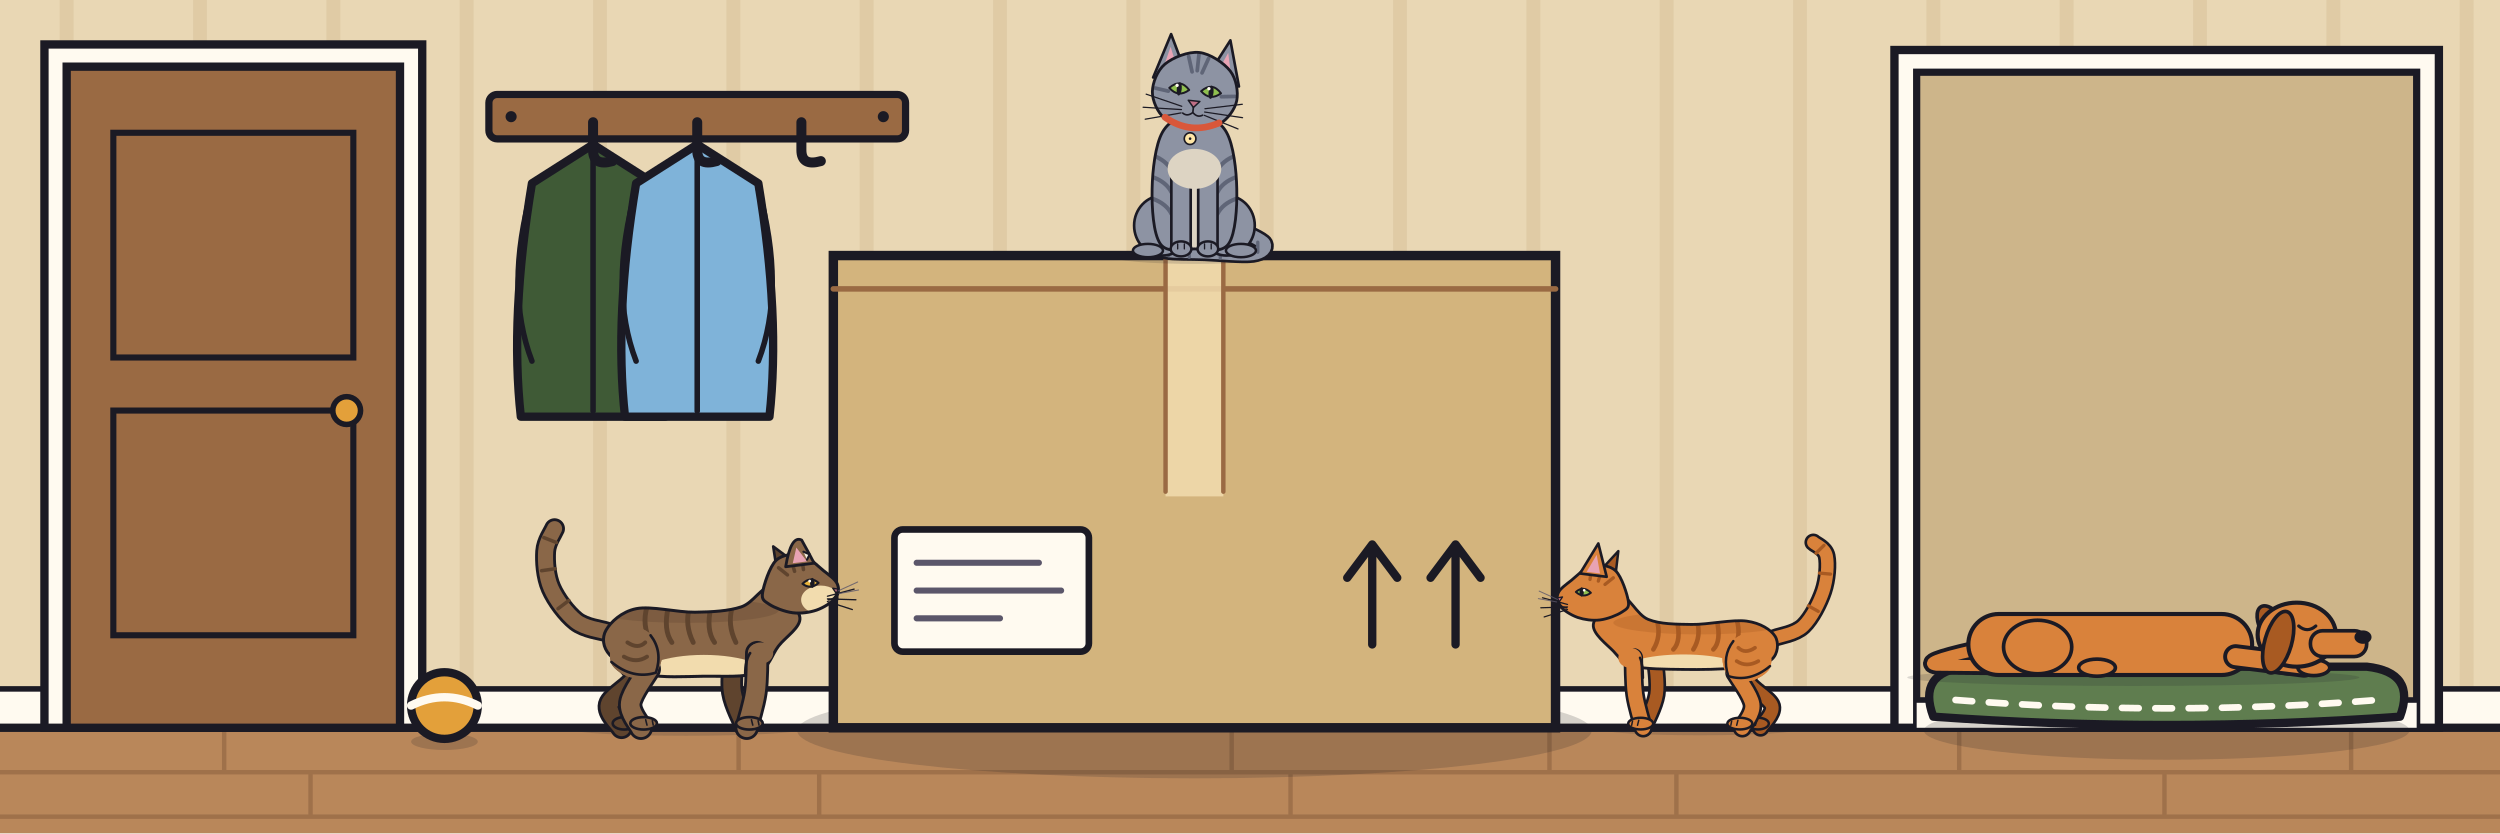
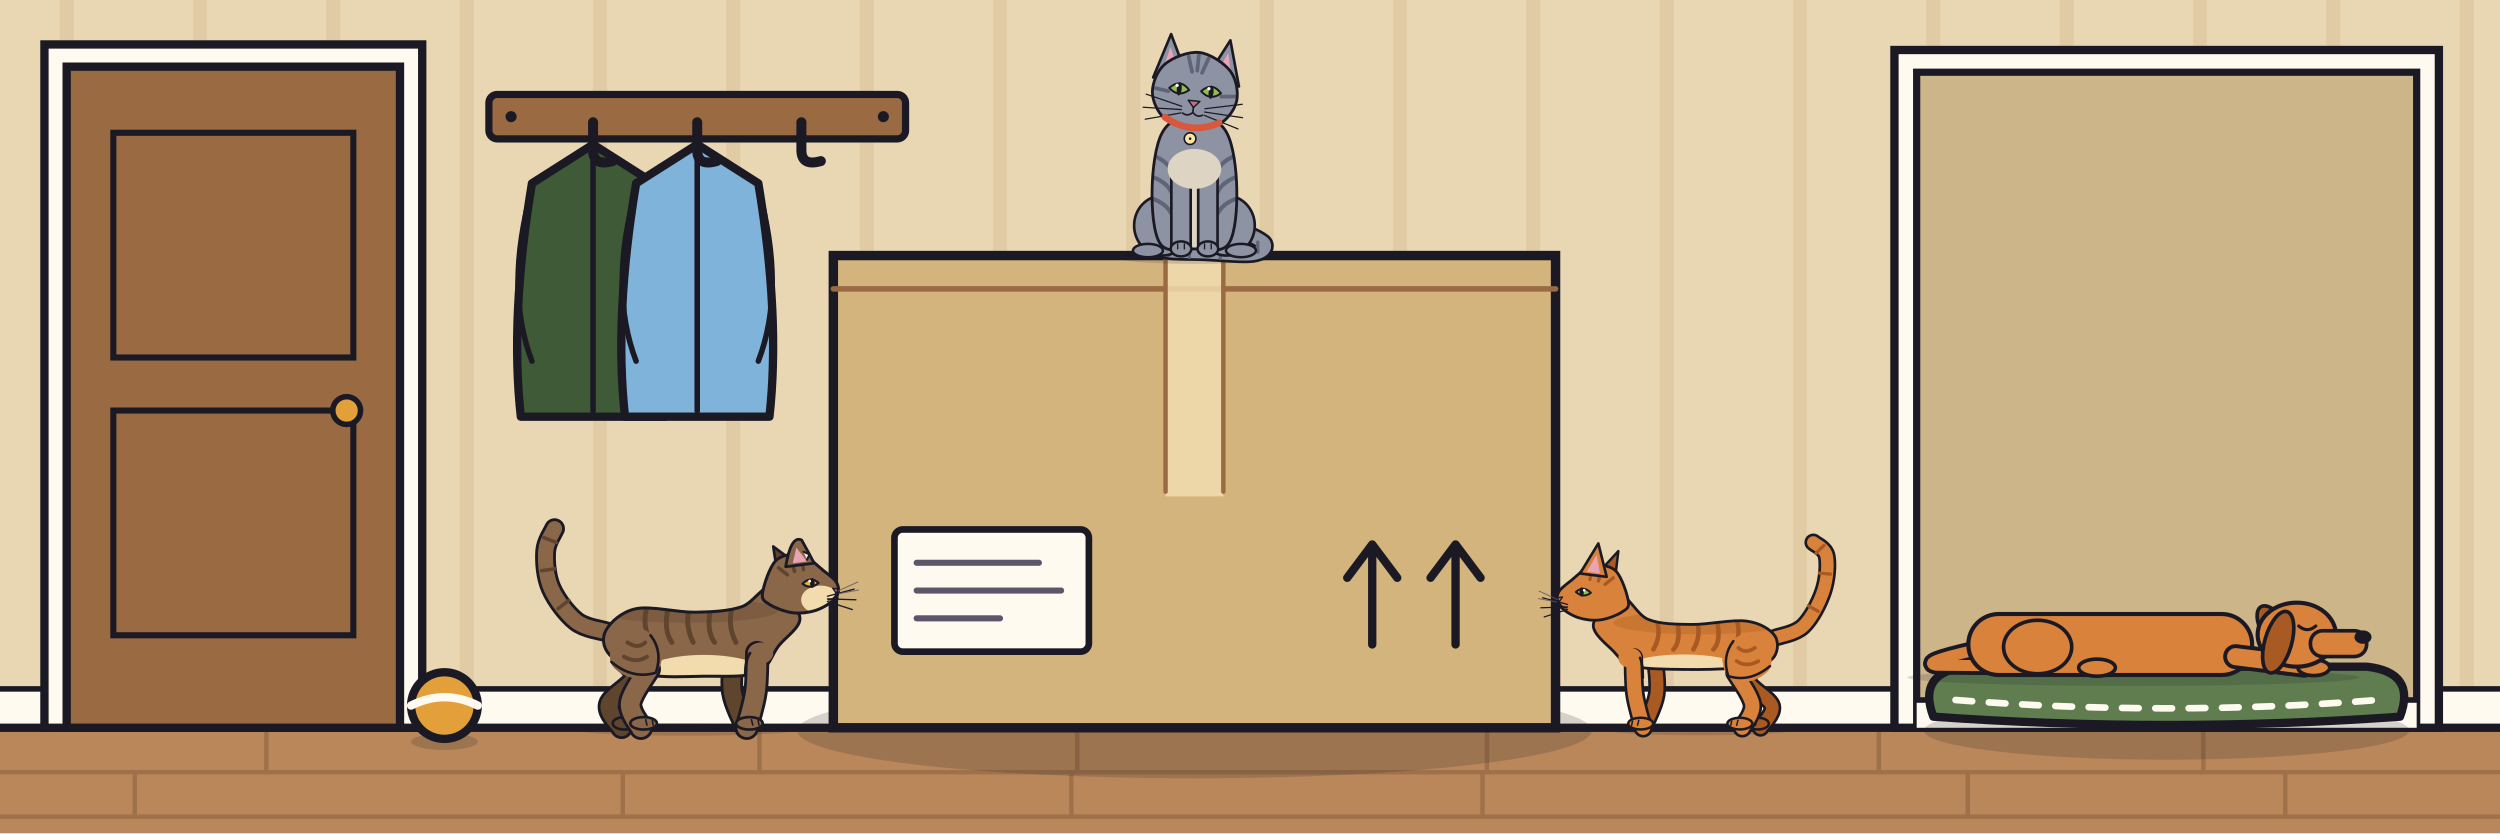
- <svg xmlns="http://www.w3.org/2000/svg" viewBox="0 0 900 300" role="img" aria-label="The Okafors' hall: Big Biscuit and Mags shove a huge sealed delivery box from both ends with Tilly riding on top, while Noodle the sausage dog sleeps in his basket in the kitchen">
-   <rect x="0" y="0" width="900" height="262" fill="#e9d7b4" />
-   <path d="M24 0V248M72 0V248M120 0V248M168 0V248M216 0V248M264 0V248M312 0V248M360 0V248M408 0V248M456 0V248M504 0V248M552 0V248M600 0V248M648 0V248M696 0V248M744 0V248M792 0V248M840 0V248M888 0V248" stroke="#cdb58a" stroke-width="5" opacity="0.35" />
-   <rect x="0" y="248" width="900" height="14" fill="#fffaf0" />
-   <path d="M0 248H900" fill="none" stroke="#1b1a24" stroke-width="2" stroke-linecap="round" stroke-linejoin="round" />
-   <rect x="0" y="262" width="900" height="38" fill="#b9875a" />
-   <path d="M0 278H900M80.7 262V278M265.9 262V278M443.4 262V278M557.8 262V278M705.3 262V278M846.4 262V278M0 294H900M111.8 278V294M294.9 278V294M464.6 278V294M603.5 278V294M779.2 278V294" stroke="#8e6340" stroke-width="1.6" opacity="0.6" />
-   <path d="M0 262H900" fill="none" stroke="#1b1a24" stroke-width="3" stroke-linecap="round" stroke-linejoin="round" />
+ <svg xmlns="http://www.w3.org/2000/svg" viewBox="0 0 900 300" overflow="visible" role="img" aria-label="The Okafors' hall: Big Biscuit and Mags shove a huge sealed delivery box from both ends with Tilly riding on top, while Noodle the sausage dog sleeps in his basket in the kitchen">
+   <rect x="-170" y="0" width="1240" height="262" fill="#e9d7b4" />
+   <path d="M-168 0V248M-120 0V248M-72 0V248M-24 0V248M24 0V248M72 0V248M120 0V248M168 0V248M216 0V248M264 0V248M312 0V248M360 0V248M408 0V248M456 0V248M504 0V248M552 0V248M600 0V248M648 0V248M696 0V248M744 0V248M792 0V248M840 0V248M888 0V248M936 0V248M984 0V248M1032 0V248" stroke="#cdb58a" stroke-width="5" opacity="0.35" />
+   <rect x="-170" y="248" width="1240" height="14" fill="#fffaf0" />
+   <path d="M-170 248H1070" fill="none" stroke="#1b1a24" stroke-width="2" stroke-linecap="round" stroke-linejoin="round" />
+   <rect x="-170" y="262" width="1240" height="38" fill="#b9875a" />
+   <path d="M-170 278H1070M-89.3 262V278M95.9 262V278M273.4 262V278M387.8 262V278M535.3 262V278M676.4 262V278M793.2 262V278M987 262V278M-170 294H1070M-90.4 278V294M48.5 278V294M224.2 278V294M385.7 278V294M533.7 278V294M708.4 278V294M822.7 278V294M997 278V294" stroke="#8e6340" stroke-width="1.6" opacity="0.6" />
+   <path d="M-170 262H1070" fill="none" stroke="#1b1a24" stroke-width="3" stroke-linecap="round" stroke-linejoin="round" />
  <rect x="16" y="16" width="136" height="246" fill="#fffaf0" stroke="#1b1a24" stroke-width="3" />
  <rect x="24" y="24" width="120" height="238" fill="#9a6a43" stroke="#1b1a24" stroke-width="3" />
  <rect x="40.8" y="47.8" width="86.4" height="80.9" fill="none" stroke="#1b1a24" stroke-width="2.2" />
  <rect x="40.8" y="147.8" width="86.4" height="80.9" fill="none" stroke="#1b1a24" stroke-width="2.2" />
  <circle cx="124.8" cy="147.8" r="5" fill="#e3a03a" stroke="#1b1a24" stroke-width="2" />
  <rect x="176" y="34" width="150" height="16" rx="3" fill="#9a6a43" stroke="#1b1a24" stroke-width="2.6" />
  <circle cx="184" cy="42" r="2" fill="#1b1a24" />
  <circle cx="318" cy="42" r="2" fill="#1b1a24" />
  <path d="M213.5 52L191.5 66Q183.5 114 187.5 150H239.5Q243.5 114 235.5 66Z" fill="#3f5a36" stroke="#1b1a24" stroke-width="3" stroke-linecap="round" stroke-linejoin="round" />
  <path d="M213.5 56V148 M191.5 68Q181.5 104 191.5 130 M235.5 68Q245.5 104 235.5 130" fill="none" stroke="#1b1a24" stroke-width="2" stroke-linecap="round" stroke-linejoin="round" />
  <path d="M213.5 44v10q0 6 7 4" fill="none" stroke="#1b1a24" stroke-width="3.6" stroke-linecap="round" stroke-linejoin="round" />
  <path d="M251 52L229 66Q221 114 225 150H277Q281 114 273 66Z" fill="#7fb3d9" stroke="#1b1a24" stroke-width="3" stroke-linecap="round" stroke-linejoin="round" />
  <path d="M251 56V148 M229 68Q219 104 229 130 M273 68Q283 104 273 130" fill="none" stroke="#1b1a24" stroke-width="2" stroke-linecap="round" stroke-linejoin="round" />
  <path d="M251 44v10q0 6 7 4" fill="none" stroke="#1b1a24" stroke-width="3.6" stroke-linecap="round" stroke-linejoin="round" />
  <path d="M288.5 44v10q0 6 7 4" fill="none" stroke="#1b1a24" stroke-width="3.6" stroke-linecap="round" stroke-linejoin="round" />
  <ellipse cx="160" cy="267" rx="12" ry="3" fill="#1b1a24" opacity="0.18" />
  <circle cx="160" cy="254" r="12" fill="#e3a03a" stroke="#1b1a24" stroke-width="3" />
  <path d="M148 254Q160 248 172 254" fill="none" stroke="#fffaf0" stroke-width="3" stroke-linecap="round" stroke-linejoin="round" />
  <rect x="682" y="18" width="196" height="244" fill="#fffaf0" stroke="#1b1a24" stroke-width="3" />
  <rect x="690" y="26" width="180" height="236" fill="#cdb58a" stroke="#1b1a24" stroke-width="2.6" />
  <rect x="690" y="252" width="180" height="10" fill="#fffaf0" />
  <path d="M690 252H870" fill="none" stroke="#1b1a24" stroke-width="2" stroke-linecap="round" stroke-linejoin="round" />
  <ellipse cx="780" cy="263" rx="87.4" ry="10.5" fill="#1b1a24" opacity="0.18" />
  <path d="M696 258Q690 242 708 240H852Q870 242 864 258Q780 264 696 258Z" fill="#5f7d4f" stroke="#1b1a24" stroke-width="3" stroke-linecap="round" stroke-linejoin="round" />
  <path d="M704 252Q780 258 856 252" fill="none" stroke="#fffaf0" stroke-width="2.4" stroke-linecap="round" stroke-linejoin="round" stroke-dasharray="6 6" />
  <g transform="translate(768 243) scale(0.44 0.44)">
    <ellipse cx="0" cy="2" rx="185" ry="7" fill="#1b1a24" opacity="0.16" />
    <path d="M-131 -20 Q-175 -10 -161 -8 L-54 -7" fill="none" stroke="#1b1a24" stroke-width="15.4" stroke-linecap="round" stroke-linejoin="round" />
    <path d="M-131 -20 Q-175 -10 -161 -8 L-54 -7" fill="none" stroke="#d9823b" stroke-width="9" stroke-linecap="round" stroke-linejoin="round" />
    <path d="M73.7 -17.5 L127.7 -9" fill="none" stroke="#1b1a24" stroke-width="19.4" stroke-linecap="round" stroke-linejoin="round" />
    <path d="M73.7 -17.5 L127.7 -9" fill="none" stroke="#a85a22" stroke-width="13" stroke-linecap="round" stroke-linejoin="round" />
    <ellipse cx="135.7" cy="-7" rx="12" ry="6" fill="#a85a22" stroke="#1b1a24" stroke-width="3" />
    <rect x="-135" y="-49.9" width="232.2" height="49.9" rx="24.9" fill="#d9823b" stroke="#1b1a24" stroke-width="3.4" />
    <ellipse cx="-78.3" cy="-22.9" rx="27.9" ry="21.9" fill="#d9823b" stroke="#1b1a24" stroke-width="3" />
    <ellipse cx="-29.7" cy="-6" rx="15" ry="7" fill="#d9823b" stroke="#1b1a24" stroke-width="3" />
    <path d="M83.7 -15 L139.7 -8" fill="none" stroke="#1b1a24" stroke-width="20.4" stroke-linecap="round" stroke-linejoin="round" />
    <path d="M83.7 -15 L139.7 -8" fill="none" stroke="#d9823b" stroke-width="14" stroke-linecap="round" stroke-linejoin="round" />
    <ellipse cx="147.7" cy="-6" rx="13" ry="6.5" fill="#d9823b" stroke="#1b1a24" stroke-width="3" />
    <ellipse cx="117.7" cy="-39.4" rx="10" ry="20" fill="#a85a22" stroke="#1b1a24" stroke-width="3" transform="rotate(-30 117.7 -33)" />
    <ellipse cx="133.7" cy="-33" rx="32" ry="26.2" fill="#d9823b" stroke="#1b1a24" stroke-width="3.4" />
    <rect x="144.9" y="-36.2" width="46" height="21.1" rx="10" fill="#d9823b" stroke="#1b1a24" stroke-width="3" />
    <ellipse cx="187.9" cy="-31" rx="7" ry="5.5" fill="#1b1a24" />
    <path d="M135.3 -40.1 q7 6 14 0" fill="none" stroke="#1b1a24" stroke-width="2.6" stroke-linecap="round" stroke-linejoin="round" />
    <ellipse cx="120.3" cy="-26.6" rx="11" ry="26" fill="#a85a22" stroke="#1b1a24" stroke-width="3" transform="rotate(16 120.3 -33)" />
  </g>
  <ellipse cx="430" cy="263" rx="143" ry="17.2" fill="#1b1a24" opacity="0.18" />
  <rect x="300" y="92" width="260" height="170" fill="#d3b47d" stroke="#1b1a24" stroke-width="3.4" />
  <path d="M300 104H560" fill="none" stroke="#9a6a43" stroke-width="2" stroke-linecap="round" stroke-linejoin="round" />
  <rect x="419.6" y="93.7" width="20.8" height="85" fill="#f2dcae" opacity="0.85" />
  <path d="M419.6 92v85 M440.4 92v85" fill="none" stroke="#9a6a43" stroke-width="1.6" stroke-linecap="round" stroke-linejoin="round" />
  <rect x="322" y="190.6" width="70" height="44" rx="3" fill="#fffaf0" stroke="#1b1a24" stroke-width="2.4" />
  <path d="M330 202.6h44 M330 212.6h52 M330 222.6h30" fill="none" stroke="#5b566a" stroke-width="2.2" stroke-linecap="round" stroke-linejoin="round" />
  <path d="M494 232V198 M485 208L494 196L503 208" fill="none" stroke="#1b1a24" stroke-width="3" stroke-linecap="round" stroke-linejoin="round" />
  <path d="M524 232V198 M515 208L524 196L533 208" fill="none" stroke="#1b1a24" stroke-width="3" stroke-linecap="round" stroke-linejoin="round" />
  <g transform="translate(247 262) scale(0.32 0.32)">
    <ellipse cx="0" cy="2" rx="128" ry="7" fill="#1b1a24" opacity="0.16" />
    <path d="M54 -84 C53.7 -76.7 49.8 -54 52 -40 C54.2 -26 64.7 -6.7 67.2 0" fill="none" stroke="#1b1a24" stroke-width="25.4" stroke-linecap="round" stroke-linejoin="round" />
    <path d="M54 -84 C53.7 -76.7 49.8 -54 52 -40 C54.2 -26 64.7 -6.7 67.2 0" fill="none" stroke="#5f442e" stroke-width="19" stroke-linecap="round" stroke-linejoin="round" />
    <ellipse cx="70.2" cy="-5" rx="13" ry="7" fill="#5f442e" stroke="#1b1a24" stroke-width="3" />
    <path d="M71.8 -9 l1.5 6 M78.3 -8 l1 5" fill="none" stroke="#1b1a24" stroke-width="1.8" stroke-linecap="round" stroke-linejoin="round" />
    <path d="M-72 -78 C-69.7 -74.3 -55.6 -64.7 -58 -56 C-60.4 -47.3 -84.2 -35.3 -86.6 -26 C-89 -16.7 -74.9 -4.3 -72.6 0" fill="none" stroke="#1b1a24" stroke-width="25.4" stroke-linecap="round" stroke-linejoin="round" />
    <path d="M-72 -78 C-69.7 -74.3 -55.6 -64.7 -58 -56 C-60.4 -47.3 -84.2 -35.3 -86.6 -26 C-89 -16.7 -74.9 -4.3 -72.6 0" fill="none" stroke="#5f442e" stroke-width="19" stroke-linecap="round" stroke-linejoin="round" />
    <ellipse cx="-69.6" cy="-5" rx="13" ry="7" fill="#5f442e" stroke="#1b1a24" stroke-width="3" />
    <path d="M-68 -9 l1.5 6 M-61.5 -8 l1 5" fill="none" stroke="#1b1a24" stroke-width="1.8" stroke-linecap="round" stroke-linejoin="round" />
    <path d="M-90 -108 C-95.7 -110 -113.7 -111.8 -124 -120 C-134.3 -128.2 -146.3 -144.1 -152 -157.2 C-157.7 -170.3 -158.7 -187.3 -158 -198.4 C-157.3 -209.5 -149.7 -219.7 -148 -224" fill="none" stroke="#1b1a24" stroke-width="23.4" stroke-linecap="round" stroke-linejoin="round" />
    <path d="M-90 -108 C-95.7 -110 -113.7 -111.8 -124 -120 C-134.3 -128.2 -146.3 -144.1 -152 -157.2 C-157.7 -170.3 -158.7 -187.3 -158 -198.4 C-157.3 -209.5 -149.7 -219.7 -148 -224" fill="none" stroke="#8a6748" stroke-width="17" stroke-linecap="round" stroke-linejoin="round" />
    <path d="M-144.1 -134 L-131.9 -143.2" fill="none" stroke="#5f442e" stroke-width="4" stroke-linecap="round" stroke-linejoin="round" />
    <path d="M-162.6 -176.7 L-147.4 -178.9" fill="none" stroke="#5f442e" stroke-width="4" stroke-linecap="round" stroke-linejoin="round" />
    <path d="M-160.1 -214 L-145.9 -208.4" fill="none" stroke="#5f442e" stroke-width="4" stroke-linecap="round" stroke-linejoin="round" />
    <clipPath id="ob247262-b">
      <path d="M-90 -110 C-85 -118.7 -72.7 -130.7 -56 -134 C-39.3 -137.3 -9.7 -129.7 10 -130 C29.7 -130.3 47.7 -131.3 62 -136 C76.3 -140.7 85 -160 96 -158 C107 -156 126.7 -135 128 -124 C129.3 -113 112 -102.3 104 -92 C96 -81.7 94 -67.7 80 -62 C66 -56.3 40.7 -58.3 20 -58 C-0.7 -57.7 -26.3 -56 -44 -60 C-61.7 -64 -78.3 -73.7 -86 -82 C-93.7 -90.3 -95 -101.3 -90 -110Z" />
    </clipPath>
    <path d="M-90 -110 C-85 -118.7 -72.7 -130.7 -56 -134 C-39.3 -137.3 -9.7 -129.7 10 -130 C29.7 -130.3 47.7 -131.3 62 -136 C76.3 -140.7 85 -160 96 -158 C107 -156 126.7 -135 128 -124 C129.3 -113 112 -102.3 104 -92 C96 -81.7 94 -67.7 80 -62 C66 -56.3 40.7 -58.3 20 -58 C-0.7 -57.7 -26.3 -56 -44 -60 C-61.7 -64 -78.3 -73.7 -86 -82 C-93.7 -90.3 -95 -101.3 -90 -110Z" fill="#8a6748" />
    <g clip-path="url(#ob247262-b)">
      <ellipse cx="20" cy="-54" rx="78" ry="28" fill="#f2dcae" />
      <ellipse cx="0" cy="-132" rx="104" ry="14" fill="#5f442e" opacity="0.3" />
      <path d="M52 -136 q-6 20 4 40" fill="none" stroke="#5f442e" stroke-width="5.5" stroke-linecap="round" stroke-linejoin="round" />
      <path d="M28 -136 q-6 26 4 40" fill="none" stroke="#5f442e" stroke-width="5.5" stroke-linecap="round" stroke-linejoin="round" />
      <path d="M4 -136 q-6 20 4 40" fill="none" stroke="#5f442e" stroke-width="5.5" stroke-linecap="round" stroke-linejoin="round" />
      <path d="M-20 -136 q-6 26 4 40" fill="none" stroke="#5f442e" stroke-width="5.5" stroke-linecap="round" stroke-linejoin="round" />
      <path d="M-44 -136 q-6 20 4 40" fill="none" stroke="#5f442e" stroke-width="5.5" stroke-linecap="round" stroke-linejoin="round" />
    </g>
    <path d="M-90 -110 C-85 -118.7 -72.7 -130.7 -56 -134 C-39.3 -137.3 -9.7 -129.7 10 -130 C29.7 -130.3 47.7 -131.3 62 -136 C76.3 -140.7 85 -160 96 -158 C107 -156 126.7 -135 128 -124 C129.3 -113 112 -102.3 104 -92 C96 -81.7 94 -67.7 80 -62 C66 -56.3 40.7 -58.3 20 -58 C-0.7 -57.7 -26.3 -56 -44 -60 C-61.7 -64 -78.3 -73.7 -86 -82 C-93.7 -90.3 -95 -101.3 -90 -110Z" fill="none" stroke="#1b1a24" stroke-width="3.4" stroke-linecap="round" stroke-linejoin="round" />
    <path d="M-80 -100 C-74.7 -106.7 -60.7 -113.7 -52 -112 C-43.3 -110.3 -31 -98.3 -28 -90 C-25 -81.7 -28.7 -67.7 -34 -62 C-39.3 -56.3 -51.7 -54.3 -60 -56 C-68.3 -57.7 -80.7 -64.7 -84 -72 C-87.3 -79.3 -85.3 -93.3 -80 -100Z" fill="#8a6748" />
    <path d="M-42 -66 C-45.5 -59.7 -61.3 -39 -62.8 -28 C-64.3 -17 -52.8 -4.7 -50.8 0" fill="none" stroke="#1b1a24" stroke-width="27.4" stroke-linecap="round" stroke-linejoin="round" />
    <path d="M-42 -66 C-45.5 -59.7 -61.3 -39 -62.8 -28 C-64.3 -17 -52.8 -4.7 -50.8 0" fill="none" stroke="#8a6748" stroke-width="21" stroke-linecap="round" stroke-linejoin="round" />
    <path d="M-80 -100 C-74.7 -106.7 -60.7 -113.7 -52 -112 C-43.3 -110.3 -31 -98.3 -28 -90 C-25 -81.7 -28.7 -67.7 -34 -62 C-39.3 -56.3 -51.7 -54.3 -60 -56 C-68.3 -57.7 -80.7 -64.7 -84 -72 C-87.3 -79.3 -85.3 -93.3 -80 -100Z" fill="#8a6748" />
    <path d="M-84 -74 Q-60 -54 -34 -62 Q-26 -86 -40 -104" fill="none" stroke="#1b1a24" stroke-width="3" stroke-linecap="round" stroke-linejoin="round" />
    <path d="M-66 -96 q12 8 20 0 M-70 -80 q14 8 26 0" fill="none" stroke="#5f442e" stroke-width="4.5" stroke-linecap="round" stroke-linejoin="round" />
    <ellipse cx="-47.8" cy="-5" rx="15" ry="7" fill="#8a6748" stroke="#1b1a24" stroke-width="3" />
    <path d="M-45.5 -9 l1.5 6 M-38 -8 l1 5" fill="none" stroke="#1b1a24" stroke-width="1.8" stroke-linecap="round" stroke-linejoin="round" />
    <path d="M80 -84 C79.7 -76.7 80 -54 78 -40 C76 -26 69.8 -6.7 68.2 0" fill="none" stroke="#1b1a24" stroke-width="27.4" stroke-linecap="round" stroke-linejoin="round" />
    <path d="M80 -84 C79.7 -76.7 80 -54 78 -40 C76 -26 69.8 -6.7 68.2 0" fill="none" stroke="#8a6748" stroke-width="21" stroke-linecap="round" stroke-linejoin="round" />
    <ellipse cx="84" cy="-84" rx="14" ry="12" fill="#8a6748" />
    <path d="M66.5 -60 Q66.5 -76 72 -84" fill="none" stroke="#1b1a24" stroke-width="3" stroke-linecap="round" stroke-linejoin="round" />
    <ellipse cx="71.2" cy="-5" rx="15" ry="7" fill="#8a6748" stroke="#1b1a24" stroke-width="3" />
    <path d="M73.5 -9 l1.5 6 M81 -8 l1 5" fill="none" stroke="#1b1a24" stroke-width="1.8" stroke-linecap="round" stroke-linejoin="round" />
    <path d="M102 -178 L98 -204 L122 -186 Z" fill="#5f442e" stroke="#1b1a24" stroke-width="3" stroke-linecap="round" stroke-linejoin="round" />
    <clipPath id="ob247262-h">
      <path d="M86 -152 C87.3 -160.2 93.9 -181.3 101.2 -188.3 C108.5 -195.3 121.1 -195.9 130 -194 C138.9 -192.1 147.7 -182.2 154.4 -176.9 C161.1 -171.6 167.7 -167.1 170 -162 C172.3 -156.8 171.9 -150.9 168 -146 C164.1 -141.1 154.8 -135.2 146.8 -132.4 C138.8 -129.7 128.9 -128.3 120 -129.4 C111.1 -130.5 99.3 -135.1 93.6 -138.9 C87.9 -142.7 84.7 -143.8 86 -152Z" />
    </clipPath>
    <path d="M86 -152 C87.3 -160.2 93.9 -181.3 101.2 -188.3 C108.5 -195.3 121.1 -195.9 130 -194 C138.9 -192.1 147.7 -182.2 154.4 -176.9 C161.1 -171.6 167.7 -167.1 170 -162 C172.3 -156.8 171.9 -150.9 168 -146 C164.1 -141.1 154.8 -135.2 146.8 -132.4 C138.8 -129.7 128.9 -128.3 120 -129.4 C111.1 -130.5 99.3 -135.1 93.6 -138.9 C87.9 -142.7 84.7 -143.8 86 -152Z" fill="#8a6748" />
    <g clip-path="url(#ob247262-h)">
      <ellipse cx="151.4" cy="-144" rx="22" ry="16" fill="#f2dcae" />
      <path d="M118 -190 l4 14 M130 -192 l2 14 M104 -180 l10 8" fill="none" stroke="#5f442e" stroke-width="4" stroke-linecap="round" stroke-linejoin="round" />
    </g>
    <path d="M86 -152 C87.3 -160.2 93.9 -181.3 101.2 -188.3 C108.5 -195.3 121.1 -195.9 130 -194 C138.9 -192.1 147.7 -182.2 154.4 -176.9 C161.1 -171.6 167.7 -167.1 170 -162 C172.3 -156.8 171.9 -150.9 168 -146 C164.1 -141.1 154.8 -135.2 146.8 -132.4 C138.8 -129.7 128.9 -128.3 120 -129.4 C111.1 -130.5 99.3 -135.1 93.6 -138.9 C87.9 -142.7 84.7 -143.8 86 -152Z" fill="none" />
    <path d="M86 -152 C87.3 -160.2 93.9 -181.3 101.2 -188.3 C108.5 -195.3 121.1 -195.9 130 -194 C138.9 -192.1 147.7 -182.2 154.4 -176.9 C161.1 -171.6 167.7 -167.1 170 -162 C172.3 -156.8 171.9 -150.9 168 -146 C164.1 -141.1 154.8 -135.2 146.8 -132.4 C138.8 -129.7 128.9 -128.3 120 -129.4 C111.1 -130.5 99.3 -135.1 93.6 -138.9 C87.9 -142.7 84.7 -143.8 86 -152Z" fill="none" stroke="#1b1a24" stroke-width="3.4" stroke-linecap="round" stroke-linejoin="round" />
    <path d="M112 -181.16 Q118 -217.16 130 -211.16 Q140 -193.16 144 -185.16 Z" fill="#8a6748" stroke="#1b1a24" stroke-width="3.2" stroke-linecap="round" stroke-linejoin="round" />
    <path d="M120 -185.16 L124 -202.76 L136 -187.16 Z" fill="#e8a3b4" />
    <path d="M132 -198.08 l7 3 l-3 6" fill="#f7f0e1" stroke="#1b1a24" stroke-width="2.4" stroke-linecap="round" stroke-linejoin="round" />
    <path d="M130.96 -162 Q139.96 -171 148.96 -163 Q139.96 -155 130.96 -162 Z" fill="#e8b23a" stroke="#1b1a24" stroke-width="2.4" stroke-linecap="round" stroke-linejoin="round" />
    <ellipse cx="142" cy="-163" rx="2.6" ry="5.6" fill="#1b1a24" />
    <circle cx="139" cy="-165" r="1.6" fill="#fffaf0" />
    <path d="M165 -157 L171 -156 L169 -151 Z" fill="#c06f86" stroke="#1b1a24" stroke-width="1.6" stroke-linecap="round" stroke-linejoin="round" />
    <path d="M169 -151 q-2 7 -9 7 M169 -151 q3 6 0 9" fill="none" stroke="#1b1a24" stroke-width="2" stroke-linecap="round" stroke-linejoin="round" />
    <path d="M159 -148 l30 -8 M159 -145 l32 1 M159 -142 l28 9" fill="none" stroke="#1b1a24" stroke-width="1.5" stroke-linecap="round" stroke-linejoin="round" />
    <path d="M171 -154 l22 -10 M172 -151 l22 -4" fill="none" stroke="#5b566a" stroke-width="1.2" stroke-linecap="round" stroke-linejoin="round" opacity="0.8" />
  </g>
  <g transform="translate(612 262) scale(-0.3 0.3)">
    <ellipse cx="0" cy="2" rx="118" ry="7" fill="#1b1a24" opacity="0.16" />
    <path d="M54 -84 C53.7 -76.7 49.8 -54 52 -40 C54.2 -26 64.7 -6.7 67.2 0" fill="none" stroke="#1b1a24" stroke-width="21.4" stroke-linecap="round" stroke-linejoin="round" />
    <path d="M54 -84 C53.7 -76.7 49.8 -54 52 -40 C54.2 -26 64.7 -6.7 67.2 0" fill="none" stroke="#a85a22" stroke-width="15" stroke-linecap="round" stroke-linejoin="round" />
    <ellipse cx="70.2" cy="-5" rx="13" ry="7" fill="#a85a22" stroke="#1b1a24" stroke-width="3" />
    <path d="M71.8 -9 l1.5 6 M78.3 -8 l1 5" fill="none" stroke="#1b1a24" stroke-width="1.8" stroke-linecap="round" stroke-linejoin="round" />
    <path d="M-72 -78 C-69.7 -74.3 -55.6 -64.7 -58 -56 C-60.4 -47.3 -84.2 -35.3 -86.6 -26 C-89 -16.7 -74.9 -4.3 -72.6 0" fill="none" stroke="#1b1a24" stroke-width="21.4" stroke-linecap="round" stroke-linejoin="round" />
    <path d="M-72 -78 C-69.7 -74.3 -55.6 -64.7 -58 -56 C-60.4 -47.3 -84.2 -35.3 -86.6 -26 C-89 -16.7 -74.9 -4.3 -72.6 0" fill="none" stroke="#a85a22" stroke-width="15" stroke-linecap="round" stroke-linejoin="round" />
    <ellipse cx="-69.6" cy="-5" rx="13" ry="7" fill="#a85a22" stroke="#1b1a24" stroke-width="3" />
    <path d="M-68 -9 l1.5 6 M-61.5 -8 l1 5" fill="none" stroke="#1b1a24" stroke-width="1.8" stroke-linecap="round" stroke-linejoin="round" />
    <path d="M-90 -108 C-95.7 -110.3 -114.3 -112.7 -124 -122 C-133.7 -131.3 -143.3 -150 -148 -164 C-152.7 -178 -154 -196.3 -152 -206 C-150 -215.7 -138.7 -219.7 -136 -222.4" fill="none" stroke="#1b1a24" stroke-width="21.4" stroke-linecap="round" stroke-linejoin="round" />
    <path d="M-90 -108 C-95.7 -110.3 -114.3 -112.7 -124 -122 C-133.7 -131.3 -143.3 -150 -148 -164 C-152.7 -178 -154 -196.3 -152 -206 C-150 -215.7 -138.7 -219.7 -136 -222.4" fill="none" stroke="#d9823b" stroke-width="15" stroke-linecap="round" stroke-linejoin="round" />
    <path d="M-141.9 -139.7 L-130.1 -146.3" fill="none" stroke="#a85a22" stroke-width="4" stroke-linecap="round" stroke-linejoin="round" />
    <path d="M-156.7 -184.4 L-143.3 -185.6" fill="none" stroke="#a85a22" stroke-width="4" stroke-linecap="round" stroke-linejoin="round" />
    <path d="M-148.8 -218.9 L-139.2 -209.5" fill="none" stroke="#a85a22" stroke-width="4" stroke-linecap="round" stroke-linejoin="round" />
    <clipPath id="om612262-b">
      <path d="M-90 -110 C-85 -117.7 -72.7 -125.7 -56 -128 C-39.3 -130.3 -9.7 -123.7 10 -124 C29.7 -124.3 47.7 -124.3 62 -130 C76.3 -135.7 85 -159 96 -158 C107 -157 126.7 -135 128 -124 C129.3 -113 112 -100.3 104 -92 C96 -83.7 94 -77.7 80 -74 C66 -70.3 40.7 -70.3 20 -70 C-0.7 -69.7 -26.3 -70 -44 -72 C-61.7 -74 -78.3 -75.7 -86 -82 C-93.7 -88.3 -95 -102.3 -90 -110Z" />
    </clipPath>
    <path d="M-90 -110 C-85 -117.7 -72.7 -125.7 -56 -128 C-39.3 -130.3 -9.7 -123.7 10 -124 C29.7 -124.3 47.7 -124.3 62 -130 C76.3 -135.7 85 -159 96 -158 C107 -157 126.7 -135 128 -124 C129.3 -113 112 -100.3 104 -92 C96 -83.7 94 -77.7 80 -74 C66 -70.3 40.7 -70.3 20 -70 C-0.7 -69.7 -26.3 -70 -44 -72 C-61.7 -74 -78.3 -75.7 -86 -82 C-93.7 -88.3 -95 -102.3 -90 -110Z" fill="#d9823b" />
    <g clip-path="url(#om612262-b)">
      <ellipse cx="20" cy="-66" rx="78" ry="22" fill="#f2dcae" />
      <ellipse cx="0" cy="-126" rx="104" ry="14" fill="#a85a22" opacity="0.3" />
      <path d="M52 -130 q-6 20 4 36" fill="none" stroke="#a85a22" stroke-width="5.5" stroke-linecap="round" stroke-linejoin="round" />
      <path d="M28 -130 q-6 26 4 36" fill="none" stroke="#a85a22" stroke-width="5.5" stroke-linecap="round" stroke-linejoin="round" />
      <path d="M4 -130 q-6 20 4 36" fill="none" stroke="#a85a22" stroke-width="5.5" stroke-linecap="round" stroke-linejoin="round" />
      <path d="M-20 -130 q-6 26 4 36" fill="none" stroke="#a85a22" stroke-width="5.5" stroke-linecap="round" stroke-linejoin="round" />
      <path d="M-44 -130 q-6 20 4 36" fill="none" stroke="#a85a22" stroke-width="5.5" stroke-linecap="round" stroke-linejoin="round" />
    </g>
    <path d="M-90 -110 C-85 -117.7 -72.7 -125.7 -56 -128 C-39.3 -130.3 -9.7 -123.7 10 -124 C29.7 -124.3 47.7 -124.3 62 -130 C76.3 -135.7 85 -159 96 -158 C107 -157 126.7 -135 128 -124 C129.3 -113 112 -100.3 104 -92 C96 -83.7 94 -77.7 80 -74 C66 -70.3 40.7 -70.3 20 -70 C-0.7 -69.7 -26.3 -70 -44 -72 C-61.7 -74 -78.3 -75.7 -86 -82 C-93.7 -88.3 -95 -102.3 -90 -110Z" fill="none" stroke="#1b1a24" stroke-width="3.4" stroke-linecap="round" stroke-linejoin="round" />
    <path d="M-80 -100 C-74.7 -106.7 -60.7 -113.7 -52 -112 C-43.3 -110.3 -31 -98.3 -28 -90 C-25 -81.7 -28.7 -67.7 -34 -62 C-39.3 -56.3 -51.7 -54.3 -60 -56 C-68.3 -57.7 -80.7 -64.7 -84 -72 C-87.3 -79.3 -85.3 -93.3 -80 -100Z" fill="#d9823b" />
    <path d="M-42 -66 C-45.5 -59.7 -61.3 -39 -62.8 -28 C-64.3 -17 -52.8 -4.7 -50.8 0" fill="none" stroke="#1b1a24" stroke-width="23.4" stroke-linecap="round" stroke-linejoin="round" />
    <path d="M-42 -66 C-45.5 -59.7 -61.3 -39 -62.8 -28 C-64.3 -17 -52.8 -4.7 -50.8 0" fill="none" stroke="#d9823b" stroke-width="17" stroke-linecap="round" stroke-linejoin="round" />
    <path d="M-80 -100 C-74.7 -106.7 -60.7 -113.7 -52 -112 C-43.3 -110.3 -31 -98.3 -28 -90 C-25 -81.7 -28.7 -67.7 -34 -62 C-39.3 -56.3 -51.7 -54.3 -60 -56 C-68.3 -57.7 -80.7 -64.7 -84 -72 C-87.3 -79.3 -85.3 -93.3 -80 -100Z" fill="#d9823b" />
    <path d="M-84 -74 Q-60 -54 -34 -62 Q-26 -86 -40 -104" fill="none" stroke="#1b1a24" stroke-width="3" stroke-linecap="round" stroke-linejoin="round" />
    <path d="M-66 -96 q12 8 20 0 M-70 -80 q14 8 26 0" fill="none" stroke="#a85a22" stroke-width="4.5" stroke-linecap="round" stroke-linejoin="round" />
    <ellipse cx="-47.8" cy="-5" rx="15" ry="7" fill="#d9823b" stroke="#1b1a24" stroke-width="3" />
    <path d="M-45.5 -9 l1.5 6 M-38 -8 l1 5" fill="none" stroke="#1b1a24" stroke-width="1.8" stroke-linecap="round" stroke-linejoin="round" />
    <path d="M80 -84 C79.7 -76.7 80 -54 78 -40 C76 -26 69.8 -6.7 68.2 0" fill="none" stroke="#1b1a24" stroke-width="23.4" stroke-linecap="round" stroke-linejoin="round" />
    <path d="M80 -84 C79.7 -76.7 80 -54 78 -40 C76 -26 69.8 -6.7 68.2 0" fill="none" stroke="#d9823b" stroke-width="17" stroke-linecap="round" stroke-linejoin="round" />
    <ellipse cx="84" cy="-84" rx="14" ry="12" fill="#d9823b" />
    <path d="M68.5 -60 Q68.5 -76 72 -84" fill="none" stroke="#1b1a24" stroke-width="3" stroke-linecap="round" stroke-linejoin="round" />
    <ellipse cx="71.2" cy="-5" rx="15" ry="7" fill="#d9823b" stroke="#1b1a24" stroke-width="3" />
    <path d="M73.5 -9 l1.5 6 M81 -8 l1 5" fill="none" stroke="#1b1a24" stroke-width="1.8" stroke-linecap="round" stroke-linejoin="round" />
    <path d="M102 -178 L98 -212 L122 -186 Z" fill="#a85a22" stroke="#1b1a24" stroke-width="3" stroke-linecap="round" stroke-linejoin="round" />
    <clipPath id="om612262-h">
      <path d="M86 -152 C87.3 -160.2 93.9 -181.3 101.2 -188.3 C108.5 -195.3 121.1 -195.9 130 -194 C138.9 -192.1 147.7 -182.2 154.4 -176.9 C161.1 -171.6 167.7 -167.1 170 -162 C172.3 -156.8 171.9 -150.9 168 -146 C164.1 -141.1 154.8 -135.2 146.8 -132.4 C138.8 -129.7 128.9 -128.3 120 -129.4 C111.1 -130.5 99.3 -135.1 93.6 -138.9 C87.9 -142.7 84.7 -143.8 86 -152Z" />
    </clipPath>
    <path d="M86 -152 C87.3 -160.2 93.9 -181.3 101.2 -188.3 C108.5 -195.3 121.1 -195.9 130 -194 C138.9 -192.1 147.7 -182.2 154.4 -176.9 C161.1 -171.6 167.7 -167.1 170 -162 C172.3 -156.8 171.9 -150.9 168 -146 C164.1 -141.1 154.8 -135.2 146.8 -132.4 C138.8 -129.7 128.9 -128.3 120 -129.4 C111.1 -130.5 99.3 -135.1 93.6 -138.9 C87.9 -142.7 84.7 -143.8 86 -152Z" fill="#d9823b" />
    <g clip-path="url(#om612262-h)">
      <path d="M118 -190 l4 14 M130 -192 l2 14 M104 -180 l10 8" fill="none" stroke="#a85a22" stroke-width="4" stroke-linecap="round" stroke-linejoin="round" />
    </g>
    <path d="M86 -152 C87.3 -160.2 93.9 -181.3 101.2 -188.3 C108.5 -195.3 121.1 -195.9 130 -194 C138.9 -192.1 147.7 -182.2 154.4 -176.9 C161.1 -171.6 167.7 -167.1 170 -162 C172.3 -156.8 171.9 -150.9 168 -146 C164.1 -141.1 154.8 -135.2 146.8 -132.4 C138.8 -129.7 128.9 -128.3 120 -129.4 C111.1 -130.5 99.3 -135.1 93.6 -138.9 C87.9 -142.7 84.7 -143.8 86 -152Z" fill="none" />
    <path d="M86 -152 C87.3 -160.2 93.9 -181.3 101.2 -188.3 C108.5 -195.3 121.1 -195.9 130 -194 C138.9 -192.1 147.7 -182.2 154.4 -176.9 C161.1 -171.6 167.7 -167.1 170 -162 C172.3 -156.8 171.9 -150.9 168 -146 C164.1 -141.1 154.8 -135.2 146.8 -132.4 C138.8 -129.7 128.9 -128.3 120 -129.4 C111.1 -130.5 99.3 -135.1 93.6 -138.9 C87.9 -142.7 84.7 -143.8 86 -152Z" fill="none" stroke="#1b1a24" stroke-width="3.4" stroke-linecap="round" stroke-linejoin="round" />
    <path d="M112 -181.16 L122 -221.16 L144 -185.16 Z" fill="#d9823b" stroke="#1b1a24" stroke-width="3.2" stroke-linecap="round" stroke-linejoin="round" />
    <path d="M120 -185.16 L124 -207.56 L136 -187.16 Z" fill="#e8a3b4" />
    <path d="M130.96 -162 Q139.96 -171 148.96 -163 Q139.96 -155 130.96 -162 Z" fill="#8fbf4f" stroke="#1b1a24" stroke-width="2.4" stroke-linecap="round" stroke-linejoin="round" />
    <ellipse cx="142" cy="-163" rx="2.6" ry="5.6" fill="#1b1a24" />
    <circle cx="139" cy="-165" r="1.6" fill="#fffaf0" />
    <path d="M165 -157 L171 -156 L169 -151 Z" fill="#c06f86" stroke="#1b1a24" stroke-width="1.6" stroke-linecap="round" stroke-linejoin="round" />
    <path d="M169 -151 q-2 7 -9 7 M169 -151 q3 6 0 9" fill="none" stroke="#1b1a24" stroke-width="2" stroke-linecap="round" stroke-linejoin="round" />
    <path d="M159 -148 l30 -8 M159 -145 l32 1 M159 -142 l28 9" fill="none" stroke="#1b1a24" stroke-width="1.5" stroke-linecap="round" stroke-linejoin="round" />
    <path d="M171 -154 l22 -10 M172 -151 l22 -4" fill="none" stroke="#5b566a" stroke-width="1.2" stroke-linecap="round" stroke-linejoin="round" opacity="0.8" />
  </g>
  <g transform="translate(430 92) scale(0.3)">
    <ellipse cx="0" cy="2" rx="96" ry="8" fill="#1b1a24" opacity="0.16" />
    <path d="M56 -30 C60.7 -27.3 81.7 -18.7 84 -14 C86.3 -9.3 81.9 -3.7 70 -2 C58.1 -0.3 29.8 -3.3 12.4 -4 C-4.9 -4.7 -24.3 -4 -34.1 -6 C-43.9 -8 -44.4 -14.3 -46.5 -16" fill="none" stroke="#1b1a24" stroke-width="21.4" stroke-linecap="round" stroke-linejoin="round" />
    <path d="M56 -30 C60.7 -27.3 81.7 -18.7 84 -14 C86.3 -9.3 81.9 -3.7 70 -2 C58.1 -0.3 29.8 -3.3 12.4 -4 C-4.9 -4.7 -24.3 -4 -34.1 -6 C-43.9 -8 -44.4 -14.3 -46.5 -16" fill="none" stroke="#8d93a3" stroke-width="15" stroke-linecap="round" stroke-linejoin="round" />
    <path d="M76 -16 l0 12" fill="none" stroke="#5f6577" stroke-width="4" stroke-linecap="round" stroke-linejoin="round" />
    <path d="M31 -9 l0 12" fill="none" stroke="#5f6577" stroke-width="4" stroke-linecap="round" stroke-linejoin="round" />
    <path d="M-6.2 -10 l0 12" fill="none" stroke="#5f6577" stroke-width="4" stroke-linecap="round" stroke-linejoin="round" />
    <path d="M-31 -12 l0 12" fill="none" stroke="#5f6577" stroke-width="4" stroke-linecap="round" stroke-linejoin="round" />
    <ellipse cx="-38.4" cy="-36" rx="34" ry="36" fill="#8d93a3" stroke="#1b1a24" stroke-width="3.2" />
    <ellipse cx="38.4" cy="-36" rx="34" ry="36" fill="#8d93a3" stroke="#1b1a24" stroke-width="3.2" />
    <ellipse cx="-55.8" cy="-6" rx="18" ry="8" fill="#8d93a3" stroke="#1b1a24" stroke-width="3" />
    <ellipse cx="55.8" cy="-6" rx="18" ry="8" fill="#8d93a3" stroke="#1b1a24" stroke-width="3" />
    <clipPath id="ot43092-b">
      <path d="M0 -170 C12.8 -170 30 -163 38.4 -148 C46.9 -133 50.4 -102.3 50.8 -80 C51.3 -57.7 49.4 -26 40.9 -14 C32.4 -2 13.6 -8 0 -8 C-13.6 -8 -32.4 -2 -40.9 -14 C-49.4 -26 -51.3 -57.7 -50.8 -80 C-50.4 -102.3 -46.9 -133 -38.4 -148 C-30 -163 -12.8 -170 0 -170Z" />
    </clipPath>
    <path d="M0 -170 C12.8 -170 30 -163 38.4 -148 C46.9 -133 50.4 -102.3 50.8 -80 C51.3 -57.7 49.4 -26 40.9 -14 C32.4 -2 13.6 -8 0 -8 C-13.6 -8 -32.4 -2 -40.9 -14 C-49.4 -26 -51.3 -57.7 -50.8 -80 C-50.4 -102.3 -46.9 -133 -38.4 -148 C-30 -163 -12.8 -170 0 -170Z" fill="#8d93a3" />
    <g clip-path="url(#ot43092-b)">
      <ellipse cx="0" cy="-64" rx="28.5" ry="62" fill="#ddd4c3" />
      <path d="M-49.6 -120 q16 6 22 18 M49.6 -120 q-16 6 -22 18" fill="none" stroke="#5f6577" stroke-width="5" stroke-linecap="round" stroke-linejoin="round" />
      <path d="M-49.6 -94 q16 6 22 18 M49.6 -94 q-16 6 -22 18" fill="none" stroke="#5f6577" stroke-width="5" stroke-linecap="round" stroke-linejoin="round" />
      <path d="M-49.6 -68 q16 6 22 18 M49.6 -68 q-16 6 -22 18" fill="none" stroke="#5f6577" stroke-width="5" stroke-linecap="round" stroke-linejoin="round" />
    </g>
    <path d="M0 -170 C12.8 -170 30 -163 38.4 -148 C46.9 -133 50.4 -102.3 50.8 -80 C51.3 -57.7 49.4 -26 40.9 -14 C32.4 -2 13.6 -8 0 -8 C-13.6 -8 -32.4 -2 -40.9 -14 C-49.4 -26 -51.3 -57.7 -50.8 -80 C-50.4 -102.3 -46.9 -133 -38.4 -148 C-30 -163 -12.8 -170 0 -170Z" fill="none" />
    <path d="M0 -170 C12.8 -170 30 -163 38.4 -148 C46.9 -133 50.4 -102.3 50.8 -80 C51.3 -57.7 49.4 -26 40.9 -14 C32.4 -2 13.6 -8 0 -8 C-13.6 -8 -32.4 -2 -40.9 -14 C-49.4 -26 -51.3 -57.7 -50.8 -80 C-50.4 -102.3 -46.9 -133 -38.4 -148 C-30 -163 -12.8 -170 0 -170Z" fill="none" stroke="#1b1a24" stroke-width="3.4" stroke-linecap="round" stroke-linejoin="round" />
    <path d="M-16.12 -96 L-16.12 -12" fill="none" stroke="#1b1a24" stroke-width="26.4" stroke-linecap="round" stroke-linejoin="round" />
    <path d="M-16.12 -96 L-16.12 -12" fill="none" stroke="#8d93a3" stroke-width="20" stroke-linecap="round" stroke-linejoin="round" />
    <ellipse cx="-16.1" cy="-8" rx="12.4" ry="9" fill="#8d93a3" stroke="#1b1a24" stroke-width="3" />
    <path d="M-20.12 -14 l0 6 M-12.12 -14 l0 6" fill="none" stroke="#1b1a24" stroke-width="1.6" stroke-linecap="round" stroke-linejoin="round" />
    <path d="M16.12 -96 L16.12 -12" fill="none" stroke="#1b1a24" stroke-width="26.4" stroke-linecap="round" stroke-linejoin="round" />
    <path d="M16.12 -96 L16.12 -12" fill="none" stroke="#8d93a3" stroke-width="20" stroke-linecap="round" stroke-linejoin="round" />
    <ellipse cx="16.1" cy="-8" rx="12.4" ry="9" fill="#8d93a3" stroke="#1b1a24" stroke-width="3" />
    <path d="M12.12 -14 l0 6 M20.12 -14 l0 6" fill="none" stroke="#1b1a24" stroke-width="1.6" stroke-linecap="round" stroke-linejoin="round" />
    <ellipse cx="0" cy="-104" rx="32.2" ry="24" fill="#ddd4c3" />
    <g transform="rotate(6 0 -190)">
      <path d="M-11.76 -214.4 L-35.76 -262.4 L-51.76 -208.4 Z" fill="#8d93a3" stroke="#1b1a24" stroke-width="3.2" stroke-linecap="round" stroke-linejoin="round" />
      <path d="M-21.76 -216.4 L-34.76 -247.2 L-42.76 -212.4 Z" fill="#e8a3b4" />
      <path d="M11.76 -214.4 L35.76 -262.4 L51.76 -208.4 Z" fill="#8d93a3" stroke="#1b1a24" stroke-width="3.2" stroke-linecap="round" stroke-linejoin="round" />
      <path d="M21.76 -216.4 L34.76 -247.2 L42.76 -212.4 Z" fill="#e8a3b4" />
      <clipPath id="ot43092-hf">
        <path d="M0 -244 C13.1 -244 30.9 -234.6 39.4 -225.8 C47.8 -217 51.8 -201.9 50.9 -191.2 C49.9 -180.5 42.1 -167.5 33.6 -161.4 C25.1 -155.4 11.2 -154.7 0 -154.7 C-11.2 -154.7 -25.1 -155.4 -33.6 -161.4 C-42.1 -167.5 -49.9 -180.5 -50.9 -191.2 C-51.8 -201.9 -47.8 -217 -39.4 -225.8 C-30.9 -234.6 -13.1 -244 0 -244Z" />
      </clipPath>
      <path d="M0 -244 C13.1 -244 30.9 -234.6 39.4 -225.8 C47.8 -217 51.8 -201.9 50.9 -191.2 C49.9 -180.5 42.1 -167.5 33.6 -161.4 C25.1 -155.4 11.2 -154.7 0 -154.7 C-11.2 -154.7 -25.1 -155.4 -33.6 -161.4 C-42.1 -167.5 -49.9 -180.5 -50.9 -191.2 C-51.8 -201.9 -47.8 -217 -39.4 -225.8 C-30.9 -234.6 -13.1 -244 0 -244Z" fill="#8d93a3" />
      <g clip-path="url(#ot43092-hf)">
        <path d="M-12 -238 l6 18 M0 -242 l0 20 M12 -238 l-6 18 M-48 -196 l16 2 M48 -196 l-16 2" fill="none" stroke="#5f6577" stroke-width="4.5" stroke-linecap="round" stroke-linejoin="round" />
      </g>
      <path d="M0 -244 C13.1 -244 30.9 -234.6 39.4 -225.8 C47.8 -217 51.8 -201.9 50.9 -191.2 C49.9 -180.5 42.1 -167.5 33.6 -161.4 C25.1 -155.4 11.2 -154.7 0 -154.7 C-11.2 -154.7 -25.1 -155.4 -33.6 -161.4 C-42.1 -167.5 -49.9 -180.5 -50.9 -191.2 C-51.8 -201.9 -47.8 -217 -39.4 -225.8 C-30.9 -234.6 -13.1 -244 0 -244Z" fill="none" />
      <path d="M0 -244 C13.1 -244 30.9 -234.6 39.4 -225.8 C47.8 -217 51.8 -201.9 50.9 -191.2 C49.9 -180.5 42.1 -167.5 33.6 -161.4 C25.1 -155.4 11.2 -154.7 0 -154.7 C-11.2 -154.7 -25.1 -155.4 -33.6 -161.4 C-42.1 -167.5 -49.9 -180.5 -50.9 -191.2 C-51.8 -201.9 -47.8 -217 -39.4 -225.8 C-30.9 -234.6 -13.1 -244 0 -244Z" fill="none" stroke="#1b1a24" stroke-width="3.4" stroke-linecap="round" stroke-linejoin="round" />
      <path d="M-31.2 -198 Q-19.2 -211 -7.2 -198 Q-19.2 -187 -31.2 -198 Z" fill="#8fbf4f" stroke="#1b1a24" stroke-width="2.4" stroke-linecap="round" stroke-linejoin="round" />
      <ellipse cx="-19.2" cy="-198" rx="3" ry="8" fill="#1b1a24" />
      <circle cx="-22.2" cy="-202" r="2" fill="#fffaf0" />
      <path d="M7.2 -198 Q19.2 -211 31.2 -198 Q19.2 -187 7.2 -198 Z" fill="#8fbf4f" stroke="#1b1a24" stroke-width="2.4" stroke-linecap="round" stroke-linejoin="round" />
      <ellipse cx="19.2" cy="-198" rx="3" ry="8" fill="#1b1a24" />
      <circle cx="16.2" cy="-202" r="2" fill="#fffaf0" />
      <path d="M-7 -185.6 L7 -185.6 L0 -177.6 Z" fill="#c06f86" stroke="#1b1a24" stroke-width="1.8" stroke-linecap="round" stroke-linejoin="round" />
      <path d="M0 -177.6 l0 6 q-6 6 -12 2 M0 -171.6 q6 6 12 2" fill="none" stroke="#1b1a24" stroke-width="2" stroke-linecap="round" stroke-linejoin="round" />
      <path d="M-14 -177.6 l-44 -10 M-14 -173.6 l-46 2 M-14 -169.6 l-42 12" fill="none" stroke="#1b1a24" stroke-width="1.5" stroke-linecap="round" stroke-linejoin="round" />
      <path d="M14 -177.6 l44 -10 M14 -173.6 l46 2 M14 -169.6 l42 12" fill="none" stroke="#1b1a24" stroke-width="1.5" stroke-linecap="round" stroke-linejoin="round" />
      <path d="M-32.64 -162.4 Q0 -144.16 32.64 -162.4" fill="none" stroke="#d9573a" stroke-width="8" stroke-linecap="round" stroke-linejoin="round" />
      <circle cx="0" cy="-140" r="7" fill="#ffe6a6" stroke="#1b1a24" stroke-width="2" />
      <circle cx="0" cy="-140" r="1.6" fill="#1b1a24" />
    </g>
  </g>
</svg>
